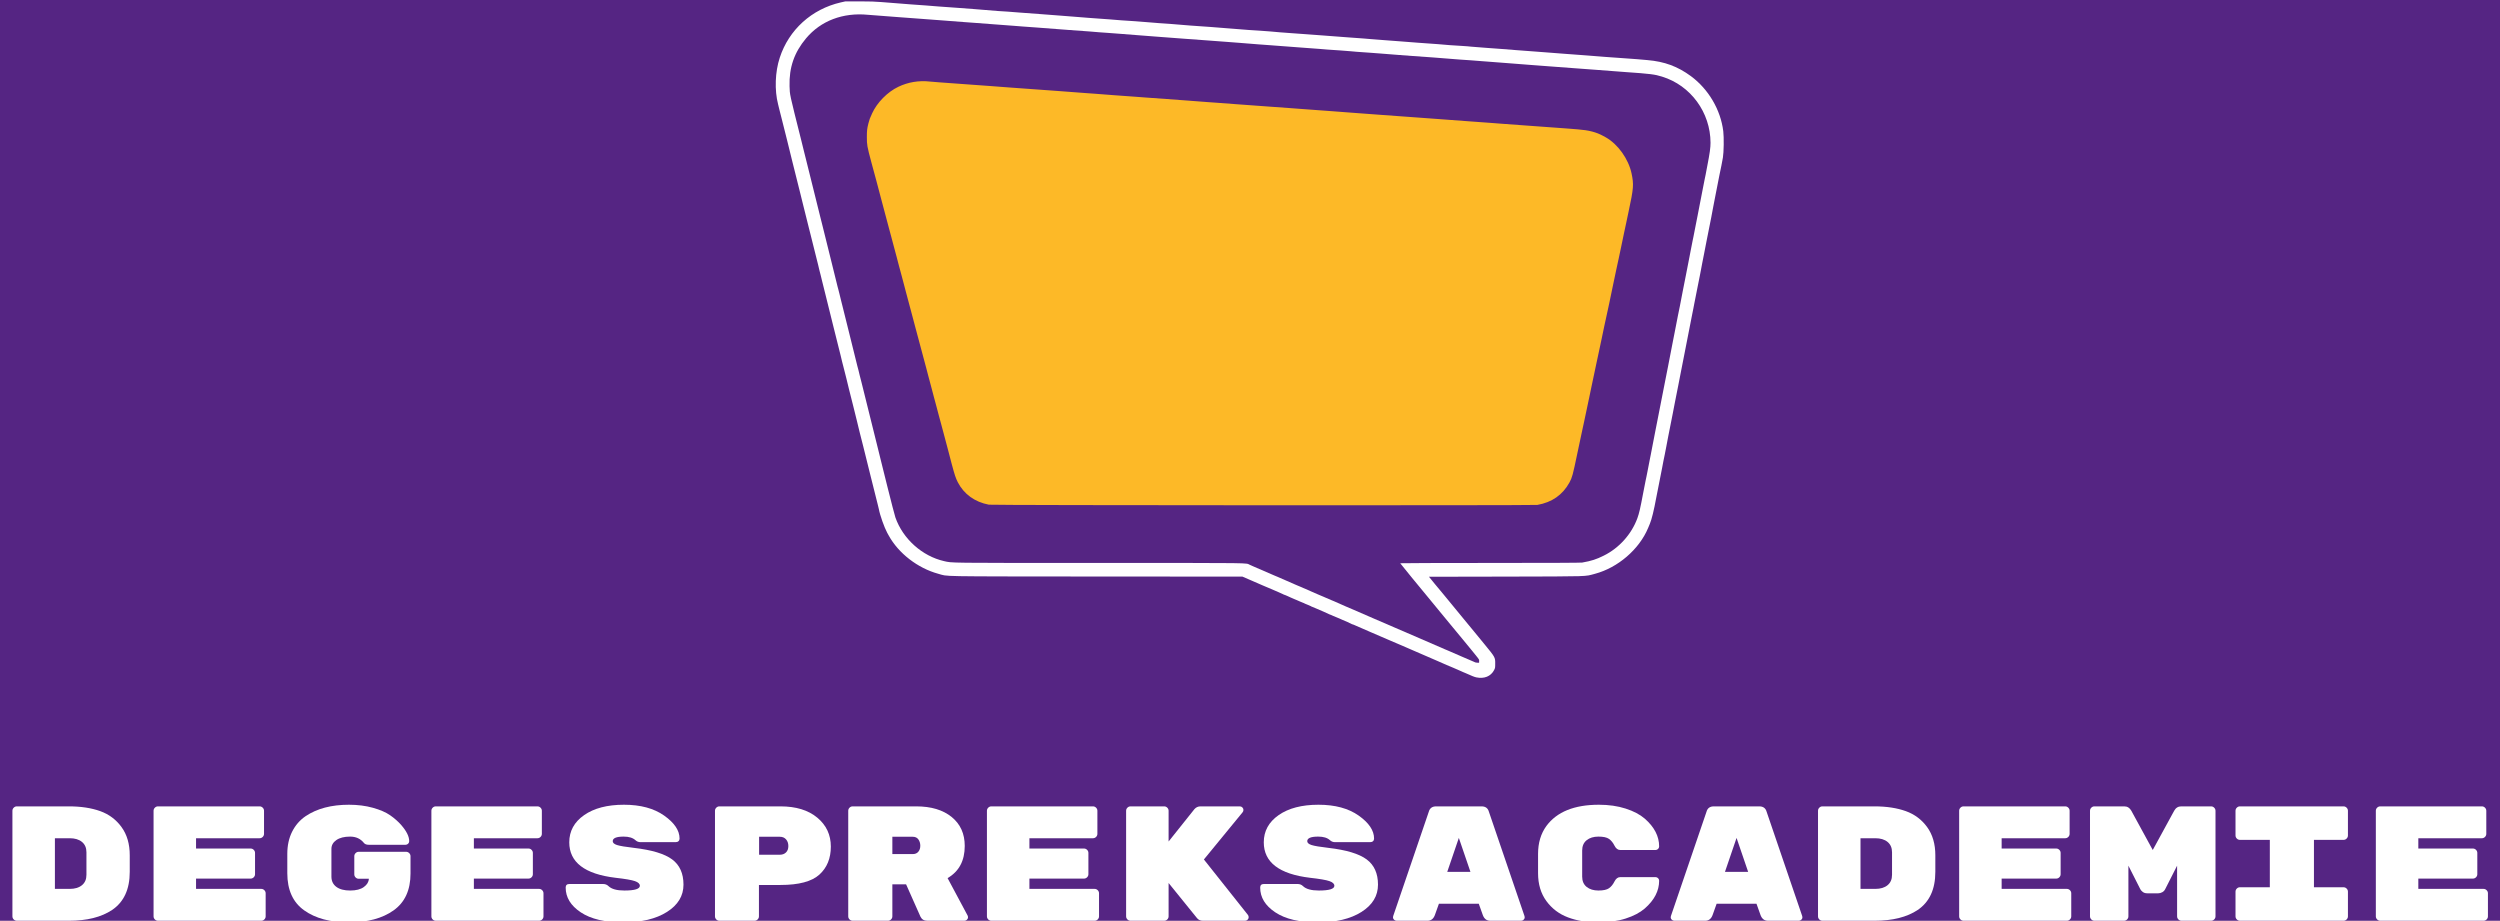
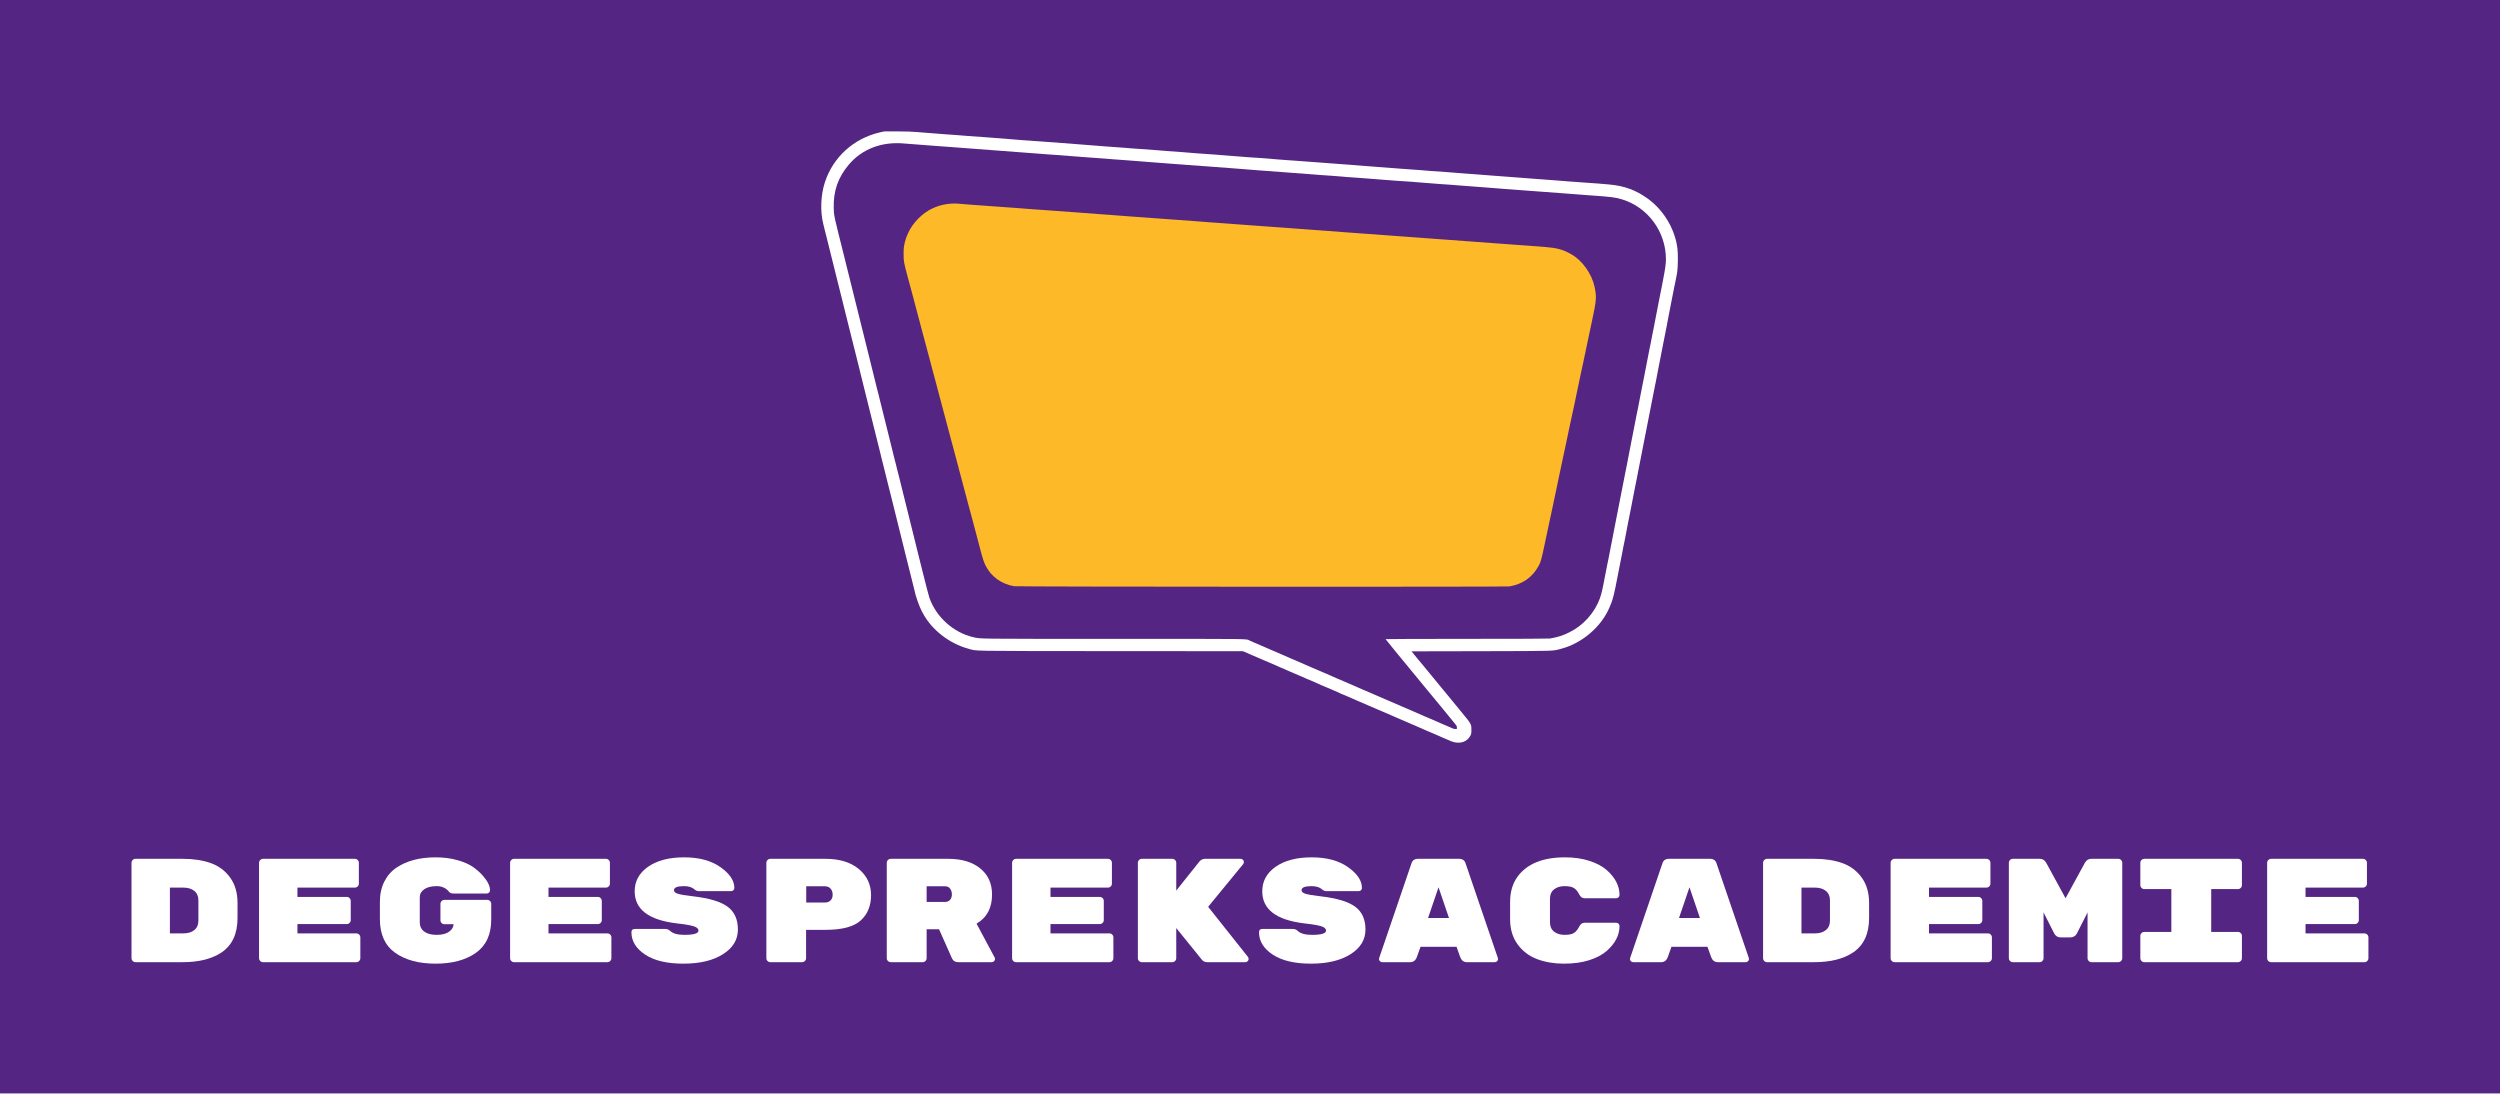
- <svg xmlns="http://www.w3.org/2000/svg" width="2185.71" height="805.00" viewBox="0 0 2185.71 805.00" version="1.1">
-   <rect x="0" y="0" width="2185.71" height="805.00" fill="#552583" />
+ <svg xmlns="http://www.w3.org/2000/svg" width="2418.84" height="1057.887" viewBox="-116.381 -125.94 2418.84 1057.887" version="1.1">
+   <rect x="-116.381" y="-125.94" width="2418.84" height="1057.887" fill="#552583" />
  <g transform="translate(677.62,0.00) scale(0.663311,0.663311)">
    <path fill="#FFFFFF" fill-rule="evenodd" d="M924.2,892.8C921.6,892.2 918.3,890.9 910.1,887.2C908.7,886.5 907.4,886.0 907.2,886.0C907.1,886.0 905.4,885.3 903.4,884.3C901.4,883.4 897.2,881.6 894.0,880.2C890.8,878.9 886.9,877.2 885.2,876.5C881.8,874.9 876.5,872.7 872.2,870.8C869.3,869.6 863.8,867.2 855.8,863.7C847.8,860.2 844.7,858.9 841.5,857.5C839.7,856.7 836.7,855.4 834.8,854.6C832.8,853.8 829.3,852.2 827.0,851.2C824.7,850.2 821.3,848.8 819.5,848.0C817.7,847.2 814.3,845.7 812.0,844.8C800.4,839.9 784.1,832.8 783.0,832.3C782.3,831.9 778.7,830.3 775.0,828.8C771.3,827.2 766.8,825.2 765.1,824.5C763.4,823.7 761.7,823.0 761.3,823.0C761.0,823.0 760.5,822.8 760.2,822.6C759.7,822.1 748.3,817.0 747.8,817.0C747.6,817.0 745.8,816.2 743.8,815.2C741.7,814.3 739.9,813.5 739.7,813.5C739.5,813.5 737.7,812.7 735.6,811.8C733.6,810.8 731.6,810.0 731.3,810.0C731.0,810.0 730.3,809.7 729.7,809.3C729.2,809.0 725.9,807.5 722.5,806.0C719.1,804.6 714.9,802.7 713.2,802.0C711.6,801.2 709.4,800.4 708.4,800.0C707.4,799.7 706.4,799.2 706.3,799.0C706.1,798.8 704.8,798.2 703.4,797.7C701.9,797.2 699.7,796.3 698.5,795.7C697.3,795.0 696.1,794.5 695.9,794.5C695.7,794.5 693.8,793.7 691.8,792.8C689.7,791.8 687.9,791.0 687.7,791.0C687.6,791.0 686.3,790.5 684.8,789.8C683.4,789.1 681.0,788.1 679.5,787.5C678.0,786.9 676.3,786.1 675.8,785.8C675.2,785.4 673.9,784.9 672.8,784.5C671.6,784.2 669.7,783.4 668.5,782.7C667.3,782.1 665.1,781.1 663.8,780.6C662.4,780.0 658.3,778.3 654.8,776.7C651.2,775.2 646.0,772.9 643.2,771.8C640.5,770.6 633.3,767.5 627.1,764.8L616.0,760.0L423.6,759.9C207.9,759.7 229.1,760.0 215.2,756.3C188.0,748.9 162.6,729.2 149.8,705.8C149.2,704.7 148.3,703.1 147.8,702.2C144.0,695.2 138.2,678.9 136.8,671.0C136.6,670.0 135.9,667.2 135.3,664.8C134.6,662.3 130.3,645.1 125.7,626.5C121.1,607.9 116.9,590.7 116.2,588.2C114.3,581.1 108.4,557.4 108.0,555.2C107.8,554.1 105.5,545.0 103.0,535.0C100.4,525.0 98.1,515.5 97.7,514.0C96.9,510.2 91.2,487.5 90.0,483.0C89.5,480.9 88.7,478.1 88.4,476.8C88.1,475.4 87.2,471.8 86.5,468.8C85.7,465.7 81.2,447.7 76.5,428.8C71.8,409.8 67.5,392.6 67.0,390.5C65.4,384.5 63.0,374.6 61.9,370.0C61.4,367.7 60.6,364.5 60.2,363.0C59.7,361.5 59.0,358.3 58.4,356.0C57.9,353.7 57.2,350.6 56.8,349.2C56.4,347.9 54.1,338.9 51.8,329.2C49.4,319.6 47.1,310.6 46.8,309.2C46.4,307.9 45.6,304.8 45.1,302.5C44.1,298.4 41.9,289.5 36.2,266.8C34.6,260.7 33.2,254.8 33.0,253.8C32.7,252.7 30.5,243.7 28.0,233.8C25.5,223.8 23.0,213.9 22.5,211.8C21.5,207.2 10.7,164.1 8.5,155.5C7.7,152.3 6.5,147.4 5.7,144.5C5.0,141.6 4.3,138.4 4.0,137.5C-0.8,118.9 0.0,94.8 6.2,76.0C18.2,39.2 48.3,12.0 86.5,3.2L92.8,1.8L111.5,1.8C124.6,1.8 133.1,2.1 139.8,2.7C149.2,3.5 159.3,4.3 179.2,5.8C185.0,6.2 193.8,6.9 198.8,7.2C203.7,7.6 211.0,8.2 215.0,8.5C219.0,8.8 229.7,9.6 238.8,10.2C247.8,10.9 258.6,11.7 262.8,12.0C266.9,12.3 273.5,12.9 277.5,13.2C281.5,13.6 288.7,14.2 293.5,14.5C305.3,15.2 307.9,15.4 321.6,16.5C328.1,17.1 341.5,18.1 351.3,18.7C361.2,19.4 371.7,20.2 374.8,20.5C377.8,20.8 386.4,21.4 394.0,22.0C401.6,22.5 410.0,23.2 412.8,23.5C415.5,23.7 421.7,24.2 426.5,24.5C431.3,24.8 437.6,25.2 440.5,25.5C446.6,26.1 463.9,27.4 474.8,28.0C478.9,28.3 485.7,28.8 490.0,29.2C494.3,29.6 501.6,30.2 506.2,30.5C510.9,30.8 517.5,31.2 520.8,31.5C542.1,33.3 557.5,34.5 562.0,34.7C564.9,34.9 570.1,35.3 573.5,35.5C576.9,35.8 588.3,36.7 598.8,37.5C609.2,38.3 620.7,39.2 624.2,39.5C627.8,39.8 634.8,40.2 639.8,40.5C644.7,40.8 650.8,41.2 653.2,41.5C660.0,42.2 669.0,42.9 681.8,43.8C688.1,44.2 695.6,44.7 698.5,45.0C701.4,45.3 711.7,46.0 721.5,46.7C731.3,47.5 746.1,48.6 754.5,49.2C762.9,49.9 772.2,50.6 775.2,50.7C778.3,50.9 782.5,51.2 784.8,51.5C787.0,51.8 795.6,52.4 804.0,53.0C812.4,53.5 821.4,54.2 824.0,54.5C826.6,54.8 837.1,55.6 847.2,56.3C857.4,56.9 869.4,57.8 873.8,58.2C884.7,59.2 893.5,59.9 905.0,60.5C910.4,60.8 916.0,61.3 917.5,61.5C919.0,61.7 927.6,62.4 936.5,63.0C945.4,63.6 954.7,64.2 957.0,64.5C959.3,64.8 967.9,65.4 976.0,66.0C984.1,66.6 994.9,67.4 1000.0,67.8C1005.1,68.2 1014.0,68.9 1019.8,69.3C1025.5,69.7 1034.3,70.4 1039.2,70.8C1044.2,71.2 1057.5,72.2 1068.8,73.0C1080.0,73.8 1091.5,74.7 1094.2,75.0C1097.0,75.3 1106.5,75.9 1115.2,76.5C1124.0,77.1 1133.4,77.8 1136.0,78.0C1138.6,78.3 1144.8,78.8 1149.8,79.2C1172.4,81.1 1189.8,87.6 1207.2,100.4C1230.4,117.6 1246.3,144.7 1249.8,172.9C1250.8,181.2 1250.5,200.8 1249.3,207.8C1248.5,212.6 1246.4,223.2 1244.7,231.0C1244.1,234.2 1243.1,239.2 1242.5,242.2C1241.3,249.0 1239.2,259.6 1238.2,264.2C1237.8,266.2 1237.0,270.1 1236.5,273.0C1235.7,277.8 1233.1,291.2 1228.0,316.5C1226.9,321.9 1225.4,330.0 1224.5,334.5C1223.6,339.0 1222.5,344.8 1222.0,347.2C1221.4,349.7 1220.7,353.8 1220.3,356.2C1219.8,358.7 1219.2,362.2 1218.8,364.0C1218.4,365.8 1216.9,373.2 1215.5,380.5C1214.1,387.8 1212.4,396.2 1211.8,399.2C1211.1,402.3 1210.4,405.8 1210.3,407.0C1210.1,408.2 1209.4,411.8 1208.7,415.0C1207.6,420.5 1206.8,424.7 1202.0,449.2C1200.9,455.0 1199.5,461.9 1199.0,464.5C1198.4,467.1 1197.7,471.1 1197.3,473.2C1196.9,475.4 1195.4,483.4 1193.8,491.0C1192.3,498.6 1190.8,506.2 1190.5,508.0C1190.2,509.8 1189.4,513.8 1188.7,517.0C1188.1,520.2 1186.7,527.0 1185.7,532.2C1184.7,537.5 1183.6,543.3 1183.2,545.2C1182.8,547.2 1182.1,550.5 1181.7,552.8C1181.0,556.7 1179.7,563.0 1177.2,575.5C1176.5,578.9 1175.4,584.7 1174.8,588.2C1174.1,591.8 1173.1,596.9 1172.6,599.5C1172.0,602.1 1171.3,605.6 1171.0,607.2C1170.8,608.9 1170.0,613.0 1169.3,616.2C1168.6,619.5 1167.2,627.1 1166.0,633.0C1164.9,638.9 1163.6,645.3 1163.2,647.2C1162.8,649.2 1162.0,653.0 1161.5,655.8C1158.4,672.7 1155.5,684.5 1153.0,690.5C1152.5,691.7 1151.5,694.2 1150.7,696.0C1139.0,724.1 1110.8,748.3 1080.7,756.3C1066.8,760.0 1076.6,759.7 963.3,760.0L861.9,760.2L869.7,769.8C874.1,775.0 878.3,780.1 879.2,781.2C880.1,782.4 884.1,787.2 888.1,792.0C896.9,802.8 903.4,810.6 907.0,815.0C909.4,817.8 915.6,825.3 922.0,833.2C923.0,834.4 928.9,841.6 935.2,849.3C949.0,866.1 949.3,866.5 949.2,874.5C949.2,880.0 949.2,880.4 947.7,883.3C943.4,891.5 934.7,895.0 924.2,892.8Z M918.2,861.4C913.8,856.1 907.0,847.8 903.0,843.0C899.0,838.2 893.7,831.7 891.0,828.5C888.4,825.3 883.1,818.9 879.2,814.2C869.5,802.3 858.9,789.4 857.9,788.3C857.4,787.7 849.2,777.7 839.5,766.0C822.8,745.7 822.0,744.7 822.0,742.7C822.0,741.0 822.2,740.6 823.1,740.3C823.7,740.1 877.0,740.0 941.5,740.0C1021.1,740.0 1059.8,739.8 1061.8,739.5C1074.2,737.3 1080.6,735.2 1090.2,730.4C1110.5,720.4 1126.9,702.1 1134.6,681.0C1137.0,674.2 1138.1,669.8 1142.5,646.5C1143.9,639.2 1145.2,632.4 1145.5,631.2C1145.8,630.1 1146.2,628.0 1146.5,626.5C1146.8,625.0 1147.3,622.1 1147.8,620.0C1148.7,615.4 1150.4,606.6 1151.0,603.5C1151.2,602.3 1151.7,599.6 1152.2,597.5C1152.6,595.4 1153.9,588.9 1155.0,583.0C1156.1,577.1 1157.7,569.0 1158.5,565.0C1159.3,561.0 1161.5,549.5 1163.5,539.5C1165.4,529.5 1167.7,518.0 1168.5,514.0C1169.3,510.0 1170.3,504.9 1170.7,502.8C1171.1,500.6 1171.8,497.2 1172.2,495.2C1172.6,493.3 1173.9,486.9 1175.0,481.0C1176.1,475.1 1177.5,468.1 1178.0,465.5C1178.5,462.9 1179.9,455.9 1181.0,450.0C1182.1,444.1 1183.4,437.7 1183.8,435.8C1184.9,430.4 1185.9,425.2 1188.0,414.2C1189.1,408.8 1190.2,403.2 1190.5,402.0C1190.8,400.8 1191.4,397.3 1192.0,394.2C1193.8,384.6 1194.0,383.3 1194.5,381.2C1194.8,380.1 1196.6,371.0 1198.5,361.0C1200.4,351.0 1202.2,341.7 1202.5,340.5C1202.8,339.3 1203.9,333.4 1205.0,327.5C1206.1,321.6 1207.2,315.9 1207.5,314.8C1207.8,313.6 1208.2,311.5 1208.5,310.0C1209.1,306.7 1210.2,301.1 1211.2,296.2C1211.6,294.3 1212.9,287.9 1214.0,282.0C1215.1,276.1 1216.5,269.1 1217.0,266.5C1217.5,263.9 1219.1,255.8 1220.5,248.5C1221.9,241.2 1223.2,234.3 1223.5,233.2C1223.8,232.2 1224.2,230.0 1224.5,228.5C1224.8,227.0 1225.9,221.2 1226.9,215.8C1231.6,191.8 1231.8,186.6 1229.0,171.7C1221.9,134.8 1190.8,105.1 1153.8,100.0C1148.5,99.3 1135.8,98.2 1119.1,97.0C1115.4,96.8 1109.4,96.3 1106.0,96.0C1102.6,95.7 1090.8,94.8 1079.8,94.0C1068.8,93.2 1055.4,92.2 1050.0,91.8C1044.6,91.4 1035.6,90.7 1030.0,90.3C1024.4,89.9 1015.4,89.2 1010.0,88.8C1004.6,88.4 996.9,87.8 992.8,87.5C983.6,86.8 974.6,86.1 967.2,85.5C964.2,85.2 958.4,84.8 954.2,84.5C943.7,83.8 934.2,83.0 928.0,82.5C925.1,82.2 919.4,81.8 915.2,81.5C911.1,81.2 904.5,80.8 900.5,80.5C896.5,80.2 890.8,79.7 887.8,79.5C884.7,79.2 874.5,78.4 865.0,77.7C855.5,77.1 843.4,76.2 838.0,75.8C832.6,75.4 824.9,74.8 820.8,74.5C813.7,74.0 809.4,73.7 795.6,72.5C792.4,72.2 786.4,71.8 782.2,71.5C767.2,70.5 760.7,70.0 756.0,69.5C753.4,69.2 747.6,68.8 743.2,68.5C728.9,67.6 721.3,67.0 716.0,66.5C710.9,66.0 705.5,65.6 689.0,64.5C684.7,64.2 678.8,63.8 675.8,63.5C668.0,62.8 658.6,62.1 649.2,61.5C644.9,61.2 638.7,60.8 635.5,60.5C624.1,59.5 617.6,59.0 610.5,58.5C606.5,58.2 598.9,57.6 593.5,57.2C574.3,55.7 571.2,55.5 564.0,55.0C556.5,54.5 550.7,54.0 534.0,52.8C528.6,52.4 520.9,51.8 516.8,51.5C512.6,51.2 506.7,50.8 503.5,50.5C488.1,49.3 484.7,49.0 477.5,48.5C469.0,47.9 460.1,47.2 452.0,46.5C449.1,46.2 443.1,45.8 438.8,45.5C434.4,45.2 428.1,44.8 424.8,44.5C421.4,44.2 416.1,43.8 412.8,43.5C407.1,43.0 403.4,42.8 385.2,41.5C381.1,41.2 375.2,40.8 372.0,40.5C363.8,39.8 354.3,39.1 342.0,38.2C336.1,37.8 328.6,37.2 325.3,37.0C322.0,36.7 316.2,36.3 312.5,36.0C297.3,34.9 291.9,34.5 285.8,34.0C271.5,32.9 266.9,32.5 259.5,32.0C255.2,31.7 249.1,31.2 245.8,31.0C237.1,30.3 228.4,29.6 219.8,29.0C211.6,28.4 205.6,28.0 190.5,26.8C185.1,26.4 177.3,25.8 173.0,25.5C168.7,25.2 162.7,24.8 159.5,24.5C149.2,23.6 141.9,23.1 133.5,22.5C129.0,22.2 123.0,21.7 120.4,21.5C66.0,16.2 19.1,59.8 21.2,113.6C21.5,123.3 21.3,122.2 36.8,184.0C38.3,190.2 39.9,196.6 40.3,198.2C40.7,199.9 41.4,202.9 42.0,205.0C42.5,207.1 47.0,225.2 52.0,245.2C57.0,265.3 61.5,283.4 62.0,285.5C62.6,287.6 63.3,290.6 63.7,292.2C65.4,299.1 67.1,306.0 68.0,309.5C68.5,311.6 72.4,327.0 76.5,343.8C80.6,360.5 84.2,374.9 84.4,375.8C84.7,376.6 85.1,378.3 85.4,379.5C85.7,380.7 86.3,383.2 86.8,385.0C87.2,386.8 88.1,390.5 88.8,393.2C89.5,396.0 90.4,399.9 91.0,402.0C91.6,404.1 96.0,422.2 101.0,442.2C105.9,462.3 110.2,479.4 110.4,480.2C110.7,481.1 111.4,483.8 112.0,486.2C112.5,488.7 113.2,491.5 113.5,492.5C113.8,493.5 114.9,497.9 116.0,502.2C120.8,521.9 136.3,584.1 138.3,592.0C139.5,596.8 140.6,601.2 140.7,601.8C140.9,602.3 145.1,619.2 150.0,639.2C155.0,659.3 159.8,677.7 160.6,680.0C170.5,708.3 195.9,731.0 224.8,737.6C236.2,740.1 224.4,740.0 430.3,740.0C638.5,740.0 621.7,739.8 627.8,742.5C628.9,743.0 631.3,744.1 633.2,744.9C645.0,750.0 656.1,754.8 658.4,755.8C659.8,756.5 661.1,757.0 661.2,757.0C661.4,757.0 662.7,757.5 664.1,758.2C665.6,758.9 670.8,761.1 675.8,763.3C680.7,765.4 686.2,767.8 687.9,768.6C689.6,769.4 691.1,770.0 691.2,770.0C691.4,770.0 692.9,770.7 694.8,771.5C696.6,772.3 698.1,773.0 698.2,773.0C698.4,773.0 699.7,773.5 701.1,774.2C702.6,774.9 706.2,776.5 709.2,777.8C712.3,779.1 716.2,780.8 717.9,781.6C719.6,782.4 721.1,783.0 721.2,783.0C721.4,783.0 722.9,783.7 724.8,784.5C726.6,785.3 728.1,786.0 728.2,786.0C728.4,786.0 729.9,786.7 731.8,787.5C733.6,788.3 735.1,789.0 735.2,789.0C735.4,789.0 736.9,789.6 738.6,790.4C740.3,791.2 744.2,792.9 747.2,794.2C750.3,795.5 753.4,796.9 754.2,797.3C755.1,797.6 759.9,799.7 765.0,801.9C770.1,804.1 781.9,809.2 791.2,813.3C808.8,820.9 828.3,829.3 850.8,839.0C876.5,850.1 882.3,852.6 884.9,853.8C886.3,854.5 887.6,855.0 887.8,855.0C887.9,855.0 889.2,855.5 890.6,856.2C892.1,856.9 899.1,859.9 906.2,863.0C913.4,866.1 920.4,869.1 921.8,869.7C924.7,871.1 925.7,871.4 925.9,871.2C926.0,871.1 922.5,866.7 918.2,861.4Z" />
    <path fill="#552583" fill-rule="evenodd" d="M923.0,873.1C922.6,873.0 921.1,872.3 919.8,871.7C918.4,871.1 911.4,868.1 904.2,865.0C897.1,861.9 890.1,858.9 888.6,858.2C887.2,857.5 885.9,857.0 885.8,857.0C885.6,857.0 884.3,856.5 882.9,855.8C880.3,854.6 874.5,852.1 848.8,841.0C826.3,831.3 806.8,822.9 789.2,815.3C779.9,811.2 768.1,806.1 763.0,803.9C757.9,801.7 753.1,799.6 752.2,799.3C751.4,798.9 748.3,797.5 745.2,796.2C742.2,794.9 738.3,793.2 736.6,792.4C734.9,791.6 733.4,791.0 733.2,791.0C733.1,791.0 731.6,790.3 729.8,789.5C727.9,788.7 726.4,788.0 726.2,788.0C726.1,788.0 724.6,787.3 722.8,786.5C720.9,785.7 719.4,785.0 719.2,785.0C719.1,785.0 717.6,784.4 715.9,783.6C714.2,782.8 710.3,781.1 707.2,779.8C704.2,778.5 700.6,776.9 699.1,776.2C697.7,775.5 696.4,775.0 696.2,775.0C696.1,775.0 694.6,774.3 692.8,773.5C690.9,772.7 689.4,772.0 689.2,772.0C689.1,772.0 687.6,771.4 685.9,770.6C684.2,769.8 678.7,767.4 673.8,765.3C668.8,763.1 663.6,760.9 662.1,760.2C660.7,759.5 659.4,759.0 659.2,759.0C659.1,759.0 657.8,758.5 656.4,757.8C654.1,756.8 643.0,752.0 631.2,746.9C629.3,746.1 626.9,745.0 625.8,744.5C619.7,741.8 636.5,742.0 428.3,742.0C222.4,742.0 234.2,742.1 222.8,739.6C193.9,733.0 168.5,710.3 158.6,682.0C157.8,679.7 153.0,661.3 148.0,641.2C143.1,621.2 138.9,604.3 138.7,603.8C138.6,603.2 137.5,598.8 136.3,594.0C134.3,586.1 118.8,523.9 114.0,504.2C112.9,499.9 111.8,495.5 111.5,494.5C111.2,493.5 110.5,490.7 110.0,488.2C109.4,485.8 108.7,483.1 108.4,482.2C108.2,481.4 103.9,464.3 99.0,444.2C94.0,424.2 89.6,406.1 89.0,404.0C88.4,401.9 87.5,398.0 86.8,395.2C86.1,392.5 85.2,388.8 84.8,387.0C84.3,385.2 83.7,382.7 83.4,381.5C83.1,380.3 82.7,378.6 82.4,377.8C82.2,376.9 78.6,362.5 74.5,345.8C70.4,329.0 66.5,313.6 66.0,311.5C65.1,308.0 63.4,301.1 61.7,294.2C61.3,292.6 60.6,289.6 60.0,287.5C59.5,285.4 55.0,267.3 50.0,247.2C45.0,227.2 40.5,209.1 40.0,207.0C39.4,204.9 38.7,201.9 38.3,200.2C37.9,198.6 36.3,192.2 34.8,186.0C18.7,121.9 19.5,125.5 19.1,113.6C18.4,88.9 25.3,69.1 40.9,50.5C60.3,27.4 89.4,16.3 122.4,19.5C125.0,19.7 131.0,20.2 135.5,20.5C143.9,21.1 151.2,21.6 161.5,22.5C164.7,22.8 170.7,23.2 175.0,23.5C179.3,23.8 187.1,24.4 192.5,24.8C207.6,26.0 213.6,26.4 221.8,27.0C230.4,27.6 239.1,28.3 247.8,29.0C251.1,29.2 257.2,29.7 261.5,30.0C268.9,30.5 273.9,30.9 287.9,32.0C293.9,32.5 299.3,32.9 314.5,34.0C318.2,34.3 324.0,34.7 327.3,35.0C330.6,35.2 338.1,35.8 344.0,36.2C356.3,37.1 365.8,37.8 374.0,38.5C377.2,38.8 383.1,39.2 387.2,39.5C405.4,40.8 409.1,41.0 414.8,41.5C418.1,41.8 423.4,42.2 426.8,42.5C430.1,42.8 436.4,43.2 440.8,43.5C445.1,43.8 451.1,44.2 454.0,44.5C462.1,45.2 471.0,45.9 479.5,46.5C486.7,47.0 490.1,47.3 505.5,48.5C508.7,48.8 514.6,49.2 518.8,49.5C522.9,49.8 530.6,50.4 536.0,50.8C552.7,52.0 558.5,52.5 566.0,53.0C573.2,53.5 576.3,53.7 595.5,55.2C600.9,55.6 608.5,56.2 612.5,56.5C619.6,57.0 626.1,57.5 637.5,58.5C640.7,58.8 646.9,59.2 651.2,59.5C660.6,60.1 670.0,60.8 677.8,61.5C680.8,61.8 686.7,62.2 691.0,62.5C707.5,63.6 712.9,64.0 718.0,64.5C723.3,65.0 730.9,65.6 745.2,66.5C749.6,66.8 755.4,67.2 758.0,67.5C762.7,68.0 769.2,68.5 784.2,69.5C788.4,69.8 794.3,70.2 797.5,70.5C812.7,71.8 815.8,72.0 822.8,72.5C826.9,72.8 834.6,73.4 840.0,73.8C845.4,74.2 857.5,75.1 867.0,75.7C876.5,76.4 886.7,77.2 889.8,77.5C892.8,77.7 898.5,78.2 902.5,78.5C906.5,78.8 913.1,79.2 917.2,79.5C921.4,79.8 927.1,80.2 930.0,80.5C936.2,81.0 945.7,81.8 956.2,82.5C960.4,82.8 966.2,83.2 969.2,83.5C976.6,84.1 985.6,84.8 994.8,85.5C998.9,85.8 1006.6,86.4 1012.0,86.8C1017.4,87.2 1026.4,87.9 1032.0,88.3C1037.6,88.7 1046.6,89.4 1052.0,89.8C1057.4,90.2 1070.8,91.2 1081.8,92.0C1092.8,92.8 1104.6,93.7 1108.0,94.0C1111.4,94.3 1117.4,94.8 1121.1,95.0C1153.1,97.2 1159.7,98.0 1169.1,101.0C1206.9,112.6 1232.9,148.2 1233.0,188.2C1233.0,194.7 1232.0,201.9 1228.9,217.8C1227.9,223.2 1226.8,229.0 1226.5,230.5C1226.2,232.0 1225.8,234.2 1225.5,235.2C1225.2,236.3 1223.9,243.2 1222.5,250.5C1221.1,257.8 1219.5,265.9 1219.0,268.5C1218.5,271.1 1217.1,278.1 1216.0,284.0C1214.9,289.9 1213.6,296.3 1213.2,298.2C1212.2,303.1 1211.1,308.7 1210.5,312.0C1210.2,313.5 1209.8,315.6 1209.5,316.8C1209.2,317.9 1208.1,323.6 1207.0,329.5C1205.9,335.4 1204.8,341.3 1204.5,342.5C1204.2,343.7 1202.4,353.0 1200.5,363.0C1198.6,373.0 1196.8,382.1 1196.5,383.2C1196.0,385.3 1195.8,386.6 1194.0,396.2C1193.4,399.3 1192.8,402.8 1192.5,404.0C1192.2,405.2 1191.1,410.8 1190.0,416.2C1187.9,427.2 1186.9,432.4 1185.8,437.8C1185.4,439.7 1184.1,446.1 1183.0,452.0C1181.9,457.9 1180.5,464.9 1180.0,467.5C1179.5,470.1 1178.1,477.1 1177.0,483.0C1175.9,488.9 1174.6,495.3 1174.2,497.2C1173.8,499.2 1173.1,502.6 1172.7,504.8C1172.3,506.9 1171.3,512.0 1170.5,516.0C1169.7,520.0 1167.4,531.5 1165.5,541.5C1163.5,551.5 1161.3,563.0 1160.5,567.0C1159.7,571.0 1158.1,579.1 1157.0,585.0C1155.9,590.9 1154.6,597.4 1154.2,599.5C1153.7,601.6 1153.2,604.3 1153.0,605.5C1152.4,608.6 1150.7,617.4 1149.8,622.0C1149.3,624.1 1148.8,627.0 1148.5,628.5C1148.2,630.0 1147.8,632.1 1147.5,633.2C1147.2,634.4 1145.9,641.2 1144.5,648.5C1140.1,671.8 1139.0,676.2 1136.6,683.0C1128.9,704.1 1112.5,722.4 1092.2,732.4C1082.6,737.2 1076.2,739.3 1063.8,741.5C1061.8,741.8 1022.7,742.0 942.4,742.0C877.3,742.0 824.0,742.2 824.0,742.4C824.0,742.7 853.2,778.3 859.9,786.3C860.9,787.4 871.5,800.3 881.2,812.2C885.1,816.9 890.4,823.3 893.0,826.5C895.7,829.7 901.0,836.2 905.0,841.0C930.3,871.8 928.0,868.7 928.0,871.2L928.0,873.5L925.9,873.5C924.7,873.4 923.4,873.3 923.0,873.1Z M1003.8,664.5C1023.0,661.1 1037.0,651.4 1046.1,634.9C1049.6,628.6 1050.6,624.7 1056.2,597.8C1057.8,590.0 1060.0,579.6 1062.0,570.5C1062.9,566.5 1064.5,559.0 1065.6,553.8C1067.7,543.7 1069.6,534.5 1072.0,523.5C1072.8,519.8 1074.3,512.5 1075.4,507.2C1076.5,502.0 1078.1,494.4 1079.0,490.2C1079.9,486.1 1081.2,479.7 1082.0,476.0C1082.8,472.3 1084.1,466.0 1085.0,462.0C1085.9,458.0 1087.4,450.6 1088.5,445.5C1089.6,440.4 1091.1,433.1 1091.9,429.2C1092.8,425.4 1093.8,420.4 1094.3,418.2C1094.7,416.1 1095.6,411.9 1096.3,409.0C1096.9,406.1 1097.9,401.5 1098.5,398.8C1099.0,396.0 1100.1,390.6 1101.0,386.8C1101.8,382.9 1103.4,375.4 1104.5,370.0C1105.7,364.6 1107.2,357.2 1108.0,353.4C1108.8,349.6 1110.2,343.4 1111.0,339.6C1111.8,335.8 1113.3,328.4 1114.5,323.0C1115.6,317.6 1117.2,310.1 1118.0,306.2C1118.9,302.4 1120.2,296.1 1121.0,292.2C1121.8,288.4 1123.2,282.0 1124.0,278.0C1127.8,260.2 1128.5,256.4 1129.3,250.5C1131.1,235.7 1126.4,217.7 1116.9,203.9C1111.5,196.0 1100.9,186.0 1093.9,182.0C1092.8,181.5 1091.3,180.6 1090.4,180.1C1081.5,175.2 1071.6,172.6 1057.0,171.5C1053.3,171.2 1047.7,170.8 1044.5,170.5C1041.3,170.2 1035.3,169.8 1031.0,169.5C1026.7,169.2 1018.6,168.6 1013.0,168.2C999.4,167.2 991.8,166.6 982.8,166.0C965.6,164.8 961.4,164.5 955.5,164.0C952.1,163.7 946.2,163.3 942.5,163.0C924.1,161.7 920.8,161.5 915.0,161.0C908.6,160.5 900.9,159.9 888.0,159.0C884.0,158.7 877.9,158.3 874.5,158.0C860.3,156.9 854.4,156.5 847.2,156.0C843.1,155.7 836.9,155.3 833.5,155.0C817.5,153.8 806.1,153.0 799.0,152.5C794.7,152.2 788.7,151.8 785.5,151.5C778.2,150.9 768.4,150.2 758.5,149.5C750.2,148.9 742.0,148.3 732.2,147.5C729.0,147.2 722.8,146.8 718.5,146.5C704.2,145.5 696.8,145.0 691.2,144.5C688.2,144.2 682.3,143.8 678.0,143.5C662.7,142.5 656.2,142.0 650.2,141.5C642.0,140.8 632.2,140.1 622.8,139.5C618.4,139.2 612.2,138.8 609.0,138.5C599.0,137.7 590.5,137.0 582.2,136.5C577.9,136.2 571.5,135.8 568.2,135.5C557.0,134.6 549.8,134.0 542.0,133.5C534.0,133.0 525.2,132.3 514.8,131.5C508.6,131.0 500.6,130.4 487.0,129.5C482.7,129.2 476.8,128.7 473.8,128.5C468.6,128.1 463.4,127.7 446.0,126.5C437.3,125.9 427.8,125.2 420.0,124.5C416.8,124.3 410.5,123.8 406.0,123.5C398.1,123.0 392.4,122.6 379.5,121.5C376.3,121.2 370.3,120.8 366.0,120.5C351.2,119.5 343.7,119.0 338.2,118.5C332.7,118.0 324.7,117.4 310.5,116.5C306.2,116.2 300.3,115.8 297.2,115.5C294.2,115.2 288.4,114.8 284.2,114.5C270.6,113.6 262.8,113.0 256.5,112.5C245.0,111.6 227.6,110.3 215.2,109.5C210.8,109.2 205.3,108.7 203.0,108.5C170.2,104.9 139.9,123.6 126.5,155.8C123.6,162.8 122.0,171.5 122.0,180.7C122.0,189.9 122.4,192.2 127.9,212.8C132.1,228.2 133.6,234.1 134.5,237.2C136.0,243.1 138.5,252.3 140.8,261.0C142.1,265.5 143.6,271.3 144.2,273.8C145.6,278.8 150.1,296.0 151.5,301.2C152.1,303.2 153.3,307.7 154.2,311.2C155.2,314.8 156.9,321.2 158.0,325.5C159.1,329.8 160.6,335.3 161.3,337.8C161.9,340.2 163.1,344.7 163.9,347.8C164.7,350.8 166.6,357.6 168.0,363.0C169.4,368.4 170.9,374.0 171.3,375.5C171.7,377.0 172.9,381.3 173.8,385.0C175.6,391.5 176.7,395.7 179.9,407.8C180.7,410.8 182.2,416.4 183.2,420.2C184.2,424.1 185.5,428.8 186.0,430.8C187.5,436.2 191.9,452.7 193.5,458.8C194.9,464.1 197.8,474.9 200.3,484.2C200.9,486.7 202.1,491.2 202.9,494.2C203.7,497.3 205.6,504.1 207.0,509.5C208.4,514.9 210.0,520.8 210.5,522.8C211.0,524.7 212.2,529.2 213.2,532.8C214.1,536.3 215.8,542.6 216.9,546.8C218.0,550.9 219.4,556.0 220.0,558.2C220.6,560.5 222.0,565.6 223.1,569.8C225.0,576.9 225.8,580.2 229.0,592.0C229.8,594.9 231.9,603.0 233.7,610.0C237.8,625.3 239.0,628.9 241.8,634.5C249.9,650.3 264.3,660.7 282.8,664.2C287.3,665.1 998.9,665.3 1003.8,664.5Z" />
    <path fill="#FDB927" fill-rule="evenodd" d="M281.8,665.2C263.3,661.7 248.9,651.3 240.8,635.5C238.0,629.9 236.8,626.3 232.7,611.0C230.9,604.0 228.8,595.9 228.0,593.0C224.8,581.2 224.0,577.9 222.1,570.8C221.0,566.6 219.6,561.5 219.0,559.2C218.4,557.0 217.0,551.9 215.9,547.8C214.8,543.6 213.1,537.3 212.2,533.8C211.2,530.2 210.0,525.7 209.5,523.8C209.0,521.8 207.4,515.9 206.0,510.5C204.6,505.1 202.7,498.3 201.9,495.2C201.1,492.2 199.9,487.7 199.3,485.2C196.8,475.9 193.9,465.1 192.5,459.8C190.9,453.7 186.5,437.2 185.0,431.8C184.5,429.8 183.2,425.1 182.2,421.2C181.2,417.4 179.7,411.8 178.9,408.8C175.7,396.7 174.6,392.5 172.8,386.0C171.9,382.3 170.7,378.0 170.3,376.5C169.9,375.0 168.4,369.4 167.0,364.0C165.6,358.6 163.7,351.8 162.9,348.8C162.1,345.7 160.9,341.2 160.3,338.8C159.6,336.3 158.1,330.8 157.0,326.5C155.9,322.2 154.2,315.8 153.2,312.2C152.3,308.7 151.1,304.2 150.5,302.2C149.1,297.0 144.6,279.8 143.2,274.8C142.6,272.3 141.1,266.5 139.8,262.0C137.5,253.3 135.0,244.1 133.5,238.2C132.6,235.1 131.1,229.2 126.9,213.8C121.3,192.8 121.0,191.0 121.0,180.7C121.0,172.4 121.3,169.5 123.0,162.8C124.5,157.1 124.7,156.4 128.0,149.3C134.5,135.1 148.2,121.2 162.5,114.4C175.4,108.2 189.6,105.9 204.0,107.5C206.3,107.7 211.8,108.2 216.2,108.5C229.2,109.4 245.4,110.6 257.5,111.5C263.8,112.0 271.6,112.6 285.2,113.5C289.4,113.8 295.2,114.2 298.2,114.5C301.3,114.8 307.2,115.2 311.5,115.5C325.7,116.4 333.7,117.0 339.2,117.5C344.7,118.0 352.2,118.5 367.0,119.5C371.3,119.8 377.3,120.2 380.5,120.5C393.4,121.6 399.1,122.0 407.0,122.5C411.5,122.8 417.8,123.3 421.0,123.5C428.8,124.2 438.3,124.9 447.0,125.5C464.4,126.7 469.6,127.1 474.8,127.5C477.8,127.7 483.7,128.2 488.0,128.5C501.6,129.4 509.6,130.0 515.8,130.5C526.2,131.3 535.0,132.0 543.0,132.5C550.8,133.0 558.0,133.6 569.2,134.5C572.5,134.8 578.9,135.2 583.2,135.5C591.5,136.0 600.0,136.7 610.0,137.5C613.2,137.8 619.4,138.2 623.8,138.5C633.2,139.1 643.0,139.8 651.2,140.5C657.2,141.0 663.7,141.5 679.0,142.5C683.3,142.8 689.2,143.2 692.2,143.5C697.8,144.0 705.2,144.5 719.5,145.5C723.8,145.8 730.0,146.2 733.2,146.5C743.0,147.3 751.2,147.9 759.5,148.5C769.4,149.2 779.2,149.9 786.5,150.5C789.7,150.8 795.7,151.2 800.0,151.5C807.1,152.0 818.5,152.8 834.5,154.0C837.9,154.3 844.1,154.7 848.2,155.0C855.4,155.5 861.3,155.9 875.5,157.0C878.9,157.3 885.0,157.7 889.0,158.0C901.9,158.9 909.6,159.5 916.0,160.0C921.8,160.5 925.1,160.7 943.5,162.0C947.2,162.3 953.1,162.7 956.5,163.0C962.4,163.5 966.6,163.8 983.8,165.0C992.8,165.6 1000.4,166.2 1014.0,167.2C1019.6,167.6 1027.7,168.2 1032.0,168.5C1036.3,168.8 1042.3,169.2 1045.5,169.5C1048.7,169.8 1054.3,170.2 1058.0,170.5C1072.6,171.6 1082.5,174.2 1091.4,179.1C1092.3,179.6 1093.8,180.5 1094.9,181.0C1110.9,190.0 1124.8,209.4 1128.9,228.5C1132.0,243.2 1131.7,247.7 1125.0,279.0C1124.2,283.0 1122.8,289.4 1122.0,293.2C1121.2,297.1 1119.9,303.4 1119.0,307.2C1118.2,311.1 1116.6,318.6 1115.5,324.0C1114.3,329.4 1112.8,336.8 1112.0,340.6C1111.2,344.4 1109.8,350.6 1109.0,354.4C1108.2,358.2 1106.7,365.6 1105.5,371.0C1104.4,376.4 1102.8,383.9 1102.0,387.8C1101.1,391.6 1100.0,397.0 1099.5,399.8C1098.9,402.5 1097.9,407.1 1097.3,410.0C1096.6,412.9 1095.7,417.1 1095.3,419.2C1094.8,421.4 1093.8,426.4 1092.9,430.2C1092.1,434.1 1090.6,441.4 1089.5,446.5C1088.4,451.6 1086.9,459.0 1086.0,463.0C1085.1,467.0 1083.8,473.3 1083.0,477.0C1082.2,480.7 1080.9,487.1 1080.0,491.2C1079.1,495.4 1077.5,503.0 1076.4,508.2C1075.3,513.5 1073.8,520.8 1073.0,524.5C1070.6,535.5 1068.7,544.7 1066.6,554.8C1065.5,560.0 1063.9,567.5 1063.0,571.5C1061.0,580.6 1058.8,591.0 1057.2,598.8C1051.6,625.7 1050.6,629.6 1047.1,635.9C1038.0,652.4 1024.0,662.1 1004.8,665.5C999.9,666.3 286.3,666.1 281.8,665.2Z" />
  </g>
  <g transform="translate(0.00,805.00)">
    <path fill="#FFFFFF" transform="translate(0.0,0) scale(0.14286,-0.14286)" d="M103.0 700.0H422.0Q532.0 700.0 613.0 671.0Q694.0 642.0 744.0 573.0Q794.0 504.0 794.0 401.0V299.0Q794.0 139.0 686.0 66.0Q587.0 0.0 422.0 0.0H103.0Q92.0 0.0 84.0 8.0Q76.0 16.0 76.0 27.0V673.0Q76.0 684.0 84.0 692.0Q92.0 700.0 103.0 700.0ZM336.0 505.0V195.0H427.0Q474.0 195.0 501.5 217.5Q529.0 240.0 529.0 281.0V419.0Q529.0 460.0 501.5 482.5Q474.0 505.0 427.0 505.0Z" />
    <path fill="#FFFFFF" transform="translate(121.4,0) scale(0.14286,-0.14286)" d="M350.0 195.0H749.0Q760.0 195.0 768.0 187.0Q776.0 179.0 776.0 168.0V27.0Q776.0 16.0 768.0 8.0Q760.0 0.0 749.0 0.0H117.0Q106.0 0.0 98.0 8.0Q90.0 16.0 90.0 27.0V673.0Q90.0 684.0 98.0 692.0Q106.0 700.0 117.0 700.0H739.0Q750.0 700.0 758.0 692.0Q766.0 684.0 766.0 673.0V532.0Q766.0 521.0 758.0 513.0Q750.0 505.0 739.0 505.0H350.0V442.0H684.0Q695.0 442.0 703.0 434.0Q711.0 426.0 711.0 415.0V285.0Q711.0 274.0 703.0 266.0Q695.0 258.0 684.0 258.0H350.0Z" />
    <path fill="#FFFFFF" transform="translate(242.9,0) scale(0.14286,-0.14286)" d="M495.0 422.0H785.0Q796.0 422.0 804.0 414.0Q812.0 406.0 812.0 395.0V289.0Q812.0 137.0 708.5 63.5Q605.0 -10.0 435.0 -10.0Q265.0 -10.0 161.5 63.5Q58.0 137.0 58.0 291.0V409.0Q58.0 486.0 87.5 545.0Q117.0 604.0 170.0 640.0Q274.0 710.0 435.0 710.0Q515.0 710.0 581.5 691.5Q648.0 673.0 687.5 645.5Q727.0 618.0 755.0 586.0Q804.0 530.0 804.0 487.0Q804.0 478.0 797.5 471.5Q791.0 465.0 782.0 465.0H556.0Q536.0 465.0 527.0 476.0Q496.0 515.0 442.5 515.0Q389.0 515.0 358.5 494.0Q328.0 473.0 328.0 440.0V270.0Q328.0 230.0 358.0 207.5Q388.0 185.0 442.5 185.0Q497.0 185.0 526.5 206.5Q556.0 228.0 557.0 257.0H495.0Q484.0 257.0 476.0 265.0Q468.0 273.0 468.0 284.0V395.0Q468.0 406.0 476.0 414.0Q484.0 422.0 495.0 422.0Z" />
    <path fill="#FFFFFF" transform="translate(364.3,0) scale(0.14286,-0.14286)" d="M350.0 195.0H749.0Q760.0 195.0 768.0 187.0Q776.0 179.0 776.0 168.0V27.0Q776.0 16.0 768.0 8.0Q760.0 0.0 749.0 0.0H117.0Q106.0 0.0 98.0 8.0Q90.0 16.0 90.0 27.0V673.0Q90.0 684.0 98.0 692.0Q106.0 700.0 117.0 700.0H739.0Q750.0 700.0 758.0 692.0Q766.0 684.0 766.0 673.0V532.0Q766.0 521.0 758.0 513.0Q750.0 505.0 739.0 505.0H350.0V442.0H684.0Q695.0 442.0 703.0 434.0Q711.0 426.0 711.0 415.0V285.0Q711.0 274.0 703.0 266.0Q695.0 258.0 684.0 258.0H350.0Z" />
    <path fill="#FFFFFF" transform="translate(485.7,0) scale(0.14286,-0.14286)" d="M62.0 203.0Q62.0 225.0 85.0 225.0H290.0Q311.0 225.0 324.0 212.0Q352.0 185.0 421.0 185.0Q516.0 185.0 516.0 214.0Q516.0 232.0 486.0 242.5Q456.0 253.0 367.0 263.0Q84.0 297.0 84.0 480.0Q84.0 583.0 175.0 646.5Q266.0 710.0 418.5 710.0Q571.0 710.0 665.0 643.5Q759.0 577.0 759.0 503.0Q759.0 493.0 752.5 487.0Q746.0 481.0 735.0 481.0H520.0Q502.0 481.0 489.0 493.0Q465.0 515.0 417.0 515.0Q350.0 515.0 350.0 487.0Q350.0 472.0 376.0 463.5Q402.0 455.0 480.0 446.0Q644.0 427.0 713.5 375.5Q783.0 324.0 783.0 221.0Q783.0 118.0 682.0 54.0Q581.0 -10.0 414.0 -10.0Q247.0 -10.0 154.5 51.5Q62.0 113.0 62.0 203.0Z" />
    <path fill="#FFFFFF" transform="translate(607.1,0) scale(0.14286,-0.14286)" d="M153.0 700.0H527.0Q669.0 700.0 752.0 631.0Q835.0 562.0 835.0 454.0Q835.0 346.0 765.0 282.5Q695.0 219.0 527.0 219.0H395.0V27.0Q395.0 16.0 387.0 8.0Q379.0 0.0 368.0 0.0H153.0Q142.0 0.0 134.0 8.0Q126.0 16.0 126.0 27.0V673.0Q126.0 684.0 134.0 692.0Q142.0 700.0 153.0 700.0ZM396.0 514.0V404.0H523.0Q546.0 404.0 560.5 418.0Q575.0 432.0 575.0 457.0Q575.0 482.0 561.0 498.0Q547.0 514.0 523.0 514.0Z" />
    <path fill="#FFFFFF" transform="translate(728.6,0) scale(0.14286,-0.14286)" d="M822.0 31.0Q824.0 27.0 824.0 20.0Q824.0 13.0 817.5 6.5Q811.0 0.0 802.0 0.0H575.0Q545.0 0.0 533.0 25.0L445.0 223.0H361.0V27.0Q361.0 16.0 353.0 8.0Q345.0 0.0 334.0 0.0H118.0Q107.0 0.0 99.0 8.0Q91.0 16.0 91.0 27.0V673.0Q91.0 684.0 99.0 692.0Q107.0 700.0 118.0 700.0H507.0Q644.0 700.0 724.0 635.0Q804.0 570.0 804.0 458.0Q804.0 322.0 699.0 261.0ZM361.0 514.0V408.0H486.0Q508.0 408.0 520.0 422.5Q532.0 437.0 532.0 459.0Q532.0 481.0 520.5 497.5Q509.0 514.0 486.0 514.0Z" />
    <path fill="#FFFFFF" transform="translate(850.0,0) scale(0.14286,-0.14286)" d="M350.0 195.0H749.0Q760.0 195.0 768.0 187.0Q776.0 179.0 776.0 168.0V27.0Q776.0 16.0 768.0 8.0Q760.0 0.0 749.0 0.0H117.0Q106.0 0.0 98.0 8.0Q90.0 16.0 90.0 27.0V673.0Q90.0 684.0 98.0 692.0Q106.0 700.0 117.0 700.0H739.0Q750.0 700.0 758.0 692.0Q766.0 684.0 766.0 673.0V532.0Q766.0 521.0 758.0 513.0Q750.0 505.0 739.0 505.0H350.0V442.0H684.0Q695.0 442.0 703.0 434.0Q711.0 426.0 711.0 415.0V285.0Q711.0 274.0 703.0 266.0Q695.0 258.0 684.0 258.0H350.0Z" />
    <path fill="#FFFFFF" transform="translate(971.4,0) scale(0.14286,-0.14286)" d="M838.0 35.0Q842.0 29.0 842.0 21.0Q842.0 13.0 835.5 6.5Q829.0 0.0 820.0 0.0H562.0Q539.0 0.0 526.0 16.0L352.0 231.0V27.0Q352.0 16.0 344.0 8.0Q336.0 0.0 325.0 0.0H119.0Q108.0 0.0 100.0 8.0Q92.0 16.0 92.0 27.0V673.0Q92.0 684.0 100.0 692.0Q108.0 700.0 119.0 700.0H325.0Q336.0 700.0 344.0 692.0Q352.0 684.0 352.0 673.0V485.0L510.0 683.0Q525.0 700.0 547.0 700.0H788.0Q797.0 700.0 803.5 693.5Q810.0 687.0 810.0 678.5Q810.0 670.0 805.0 664.0L568.0 375.0Z" />
    <path fill="#FFFFFF" transform="translate(1092.9,0) scale(0.14286,-0.14286)" d="M62.0 203.0Q62.0 225.0 85.0 225.0H290.0Q311.0 225.0 324.0 212.0Q352.0 185.0 421.0 185.0Q516.0 185.0 516.0 214.0Q516.0 232.0 486.0 242.5Q456.0 253.0 367.0 263.0Q84.0 297.0 84.0 480.0Q84.0 583.0 175.0 646.5Q266.0 710.0 418.5 710.0Q571.0 710.0 665.0 643.5Q759.0 577.0 759.0 503.0Q759.0 493.0 752.5 487.0Q746.0 481.0 735.0 481.0H520.0Q502.0 481.0 489.0 493.0Q465.0 515.0 417.0 515.0Q350.0 515.0 350.0 487.0Q350.0 472.0 376.0 463.5Q402.0 455.0 480.0 446.0Q644.0 427.0 713.5 375.5Q783.0 324.0 783.0 221.0Q783.0 118.0 682.0 54.0Q581.0 -10.0 414.0 -10.0Q247.0 -10.0 154.5 51.5Q62.0 113.0 62.0 203.0Z" />
    <path fill="#FFFFFF" transform="translate(1214.3,0) scale(0.14286,-0.14286)" d="M236.0 0.0H47.0Q38.0 0.0 31.5 6.5Q25.0 13.0 25.0 19.0Q25.0 25.0 26.0 28.0L244.0 667.0Q253.0 700.0 289.0 700.0H567.0Q603.0 700.0 612.0 667.0L830.0 28.0Q831.0 25.0 831.0 19.0Q831.0 13.0 824.5 6.5Q818.0 0.0 809.0 0.0H620.0Q588.0 0.0 575.0 34.0L550.0 104.0H306.0L281.0 34.0Q268.0 0.0 236.0 0.0ZM499.0 299.0 428.0 507.0 357.0 299.0Z" />
    <path fill="#FFFFFF" transform="translate(1335.7,0) scale(0.14286,-0.14286)" d="M333.0 430.0V270.0Q333.0 229.0 360.5 207.0Q388.0 185.0 432.5 185.0Q477.0 185.0 497.0 199.0Q517.0 213.0 530.5 240.0Q544.0 267.0 566.0 267.0H782.0Q791.0 267.0 797.5 260.5Q804.0 254.0 804.0 245.0Q804.0 152.0 716.0 75.0Q672.0 37.0 599.0 13.5Q526.0 -10.0 427.0 -10.0Q328.0 -10.0 246.5 20.5Q165.0 51.0 114.0 120.5Q63.0 190.0 63.0 291.0V409.0Q63.0 510.0 114.0 580.0Q210.0 710.0 435.0 710.0Q526.0 710.0 599.0 686.5Q672.0 663.0 716.0 625.0Q804.0 548.0 804.0 455.0Q804.0 446.0 797.5 439.5Q791.0 433.0 782.0 433.0H566.0Q544.0 433.0 530.5 460.0Q517.0 487.0 497.0 501.0Q477.0 515.0 432.5 515.0Q388.0 515.0 360.5 493.0Q333.0 471.0 333.0 430.0Z" />
    <path fill="#FFFFFF" transform="translate(1457.1,0) scale(0.14286,-0.14286)" d="M236.0 0.0H47.0Q38.0 0.0 31.5 6.5Q25.0 13.0 25.0 19.0Q25.0 25.0 26.0 28.0L244.0 667.0Q253.0 700.0 289.0 700.0H567.0Q603.0 700.0 612.0 667.0L830.0 28.0Q831.0 25.0 831.0 19.0Q831.0 13.0 824.5 6.5Q818.0 0.0 809.0 0.0H620.0Q588.0 0.0 575.0 34.0L550.0 104.0H306.0L281.0 34.0Q268.0 0.0 236.0 0.0ZM499.0 299.0 428.0 507.0 357.0 299.0Z" />
    <path fill="#FFFFFF" transform="translate(1578.6,0) scale(0.14286,-0.14286)" d="M103.0 700.0H422.0Q532.0 700.0 613.0 671.0Q694.0 642.0 744.0 573.0Q794.0 504.0 794.0 401.0V299.0Q794.0 139.0 686.0 66.0Q587.0 0.0 422.0 0.0H103.0Q92.0 0.0 84.0 8.0Q76.0 16.0 76.0 27.0V673.0Q76.0 684.0 84.0 692.0Q92.0 700.0 103.0 700.0ZM336.0 505.0V195.0H427.0Q474.0 195.0 501.5 217.5Q529.0 240.0 529.0 281.0V419.0Q529.0 460.0 501.5 482.5Q474.0 505.0 427.0 505.0Z" />
    <path fill="#FFFFFF" transform="translate(1700.0,0) scale(0.14286,-0.14286)" d="M350.0 195.0H749.0Q760.0 195.0 768.0 187.0Q776.0 179.0 776.0 168.0V27.0Q776.0 16.0 768.0 8.0Q760.0 0.0 749.0 0.0H117.0Q106.0 0.0 98.0 8.0Q90.0 16.0 90.0 27.0V673.0Q90.0 684.0 98.0 692.0Q106.0 700.0 117.0 700.0H739.0Q750.0 700.0 758.0 692.0Q766.0 684.0 766.0 673.0V532.0Q766.0 521.0 758.0 513.0Q750.0 505.0 739.0 505.0H350.0V442.0H684.0Q695.0 442.0 703.0 434.0Q711.0 426.0 711.0 415.0V285.0Q711.0 274.0 703.0 266.0Q695.0 258.0 684.0 258.0H350.0Z" />
    <path fill="#FFFFFF" transform="translate(1821.4,0) scale(0.14286,-0.14286)" d="M599.0 700.0H782.0Q793.0 700.0 801.0 692.0Q809.0 684.0 809.0 673.0V27.0Q809.0 16.0 801.0 8.0Q793.0 0.0 782.0 0.0H601.0Q590.0 0.0 582.0 8.0Q574.0 16.0 574.0 27.0V337.0L501.0 193.0Q495.0 181.0 483.0 174.5Q471.0 168.0 459.0 168.0H391.0Q374.0 168.0 363.0 177.0Q352.0 186.0 349.0 193.0L276.0 337.0V27.0Q276.0 16.0 268.0 8.0Q260.0 0.0 249.0 0.0H68.0Q57.0 0.0 49.0 8.0Q41.0 16.0 41.0 27.0V673.0Q41.0 684.0 49.0 692.0Q57.0 700.0 68.0 700.0H251.0Q279.0 700.0 294.0 673.0L425.0 433.0L556.0 673.0Q571.0 700.0 599.0 700.0Z" />
    <path fill="#FFFFFF" transform="translate(1942.9,0) scale(0.14286,-0.14286)" d="M742.0 495.0H561.0V205.0H742.0Q753.0 205.0 761.0 197.0Q769.0 189.0 769.0 178.0V27.0Q769.0 16.0 761.0 8.0Q753.0 0.0 742.0 0.0H108.0Q97.0 0.0 89.0 8.0Q81.0 16.0 81.0 27.0V178.0Q81.0 189.0 89.0 197.0Q97.0 205.0 108.0 205.0H291.0V495.0H108.0Q97.0 495.0 89.0 503.0Q81.0 511.0 81.0 522.0V673.0Q81.0 684.0 89.0 692.0Q97.0 700.0 108.0 700.0H742.0Q753.0 700.0 761.0 692.0Q769.0 684.0 769.0 673.0V522.0Q769.0 511.0 761.0 503.0Q753.0 495.0 742.0 495.0Z" />
    <path fill="#FFFFFF" transform="translate(2064.3,0) scale(0.14286,-0.14286)" d="M350.0 195.0H749.0Q760.0 195.0 768.0 187.0Q776.0 179.0 776.0 168.0V27.0Q776.0 16.0 768.0 8.0Q760.0 0.0 749.0 0.0H117.0Q106.0 0.0 98.0 8.0Q90.0 16.0 90.0 27.0V673.0Q90.0 684.0 98.0 692.0Q106.0 700.0 117.0 700.0H739.0Q750.0 700.0 758.0 692.0Q766.0 684.0 766.0 673.0V532.0Q766.0 521.0 758.0 513.0Q750.0 505.0 739.0 505.0H350.0V442.0H684.0Q695.0 442.0 703.0 434.0Q711.0 426.0 711.0 415.0V285.0Q711.0 274.0 703.0 266.0Q695.0 258.0 684.0 258.0H350.0Z" />
  </g>
</svg>
